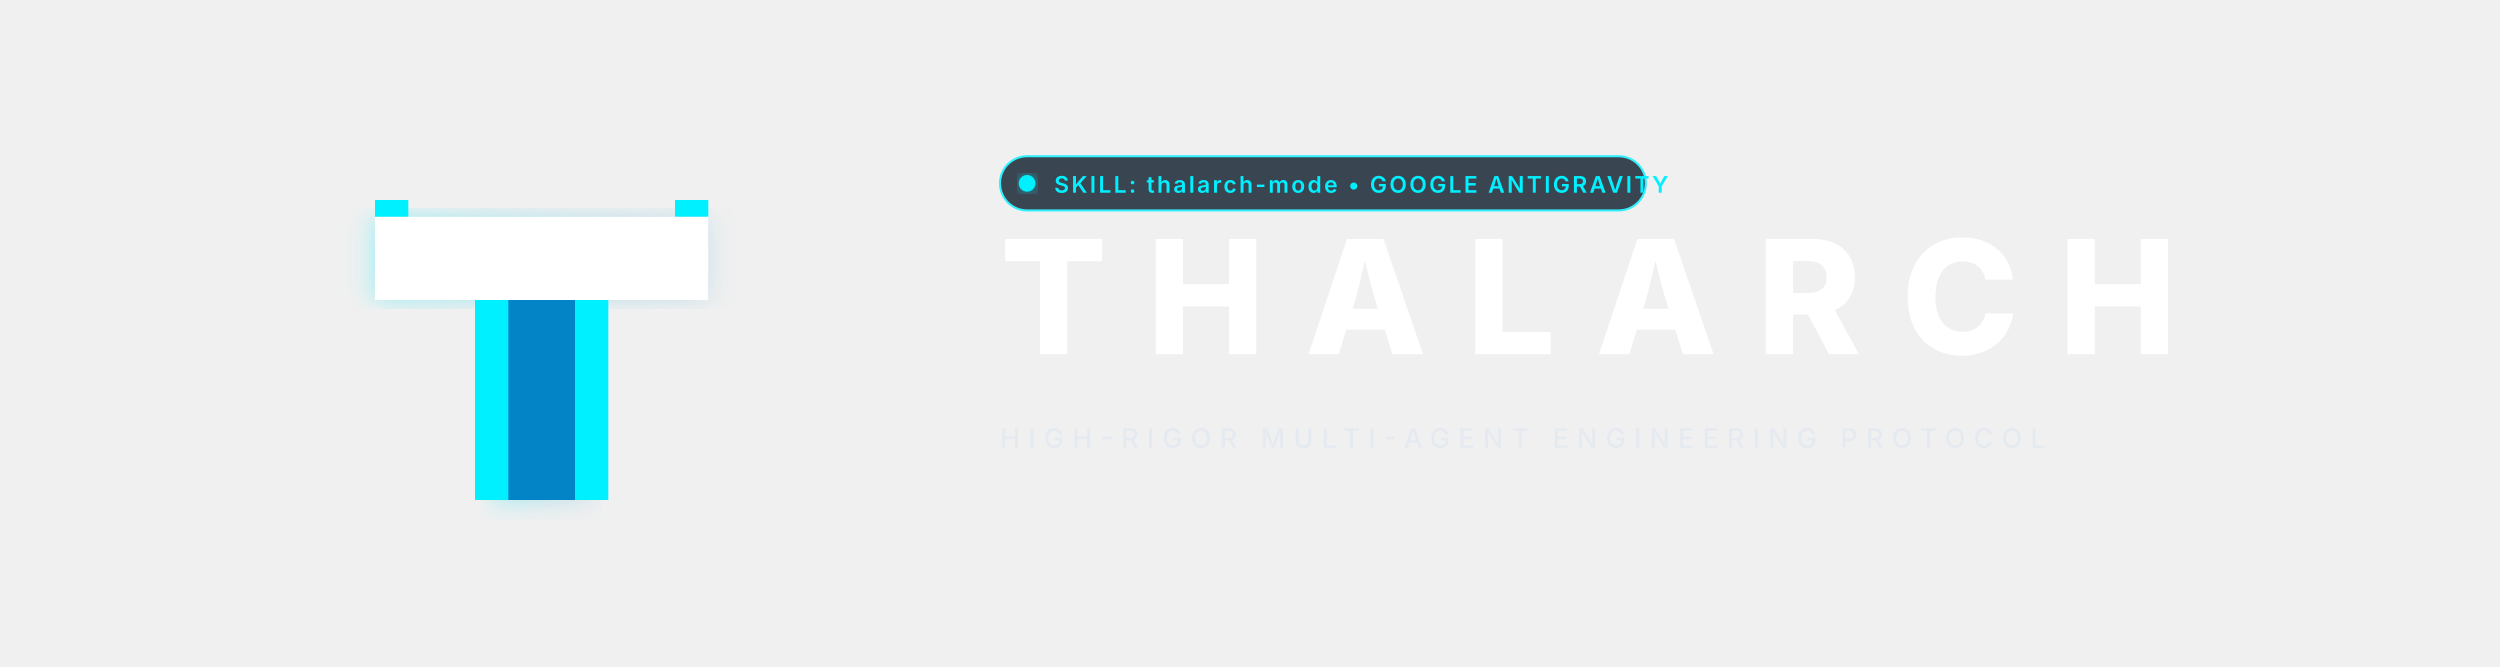
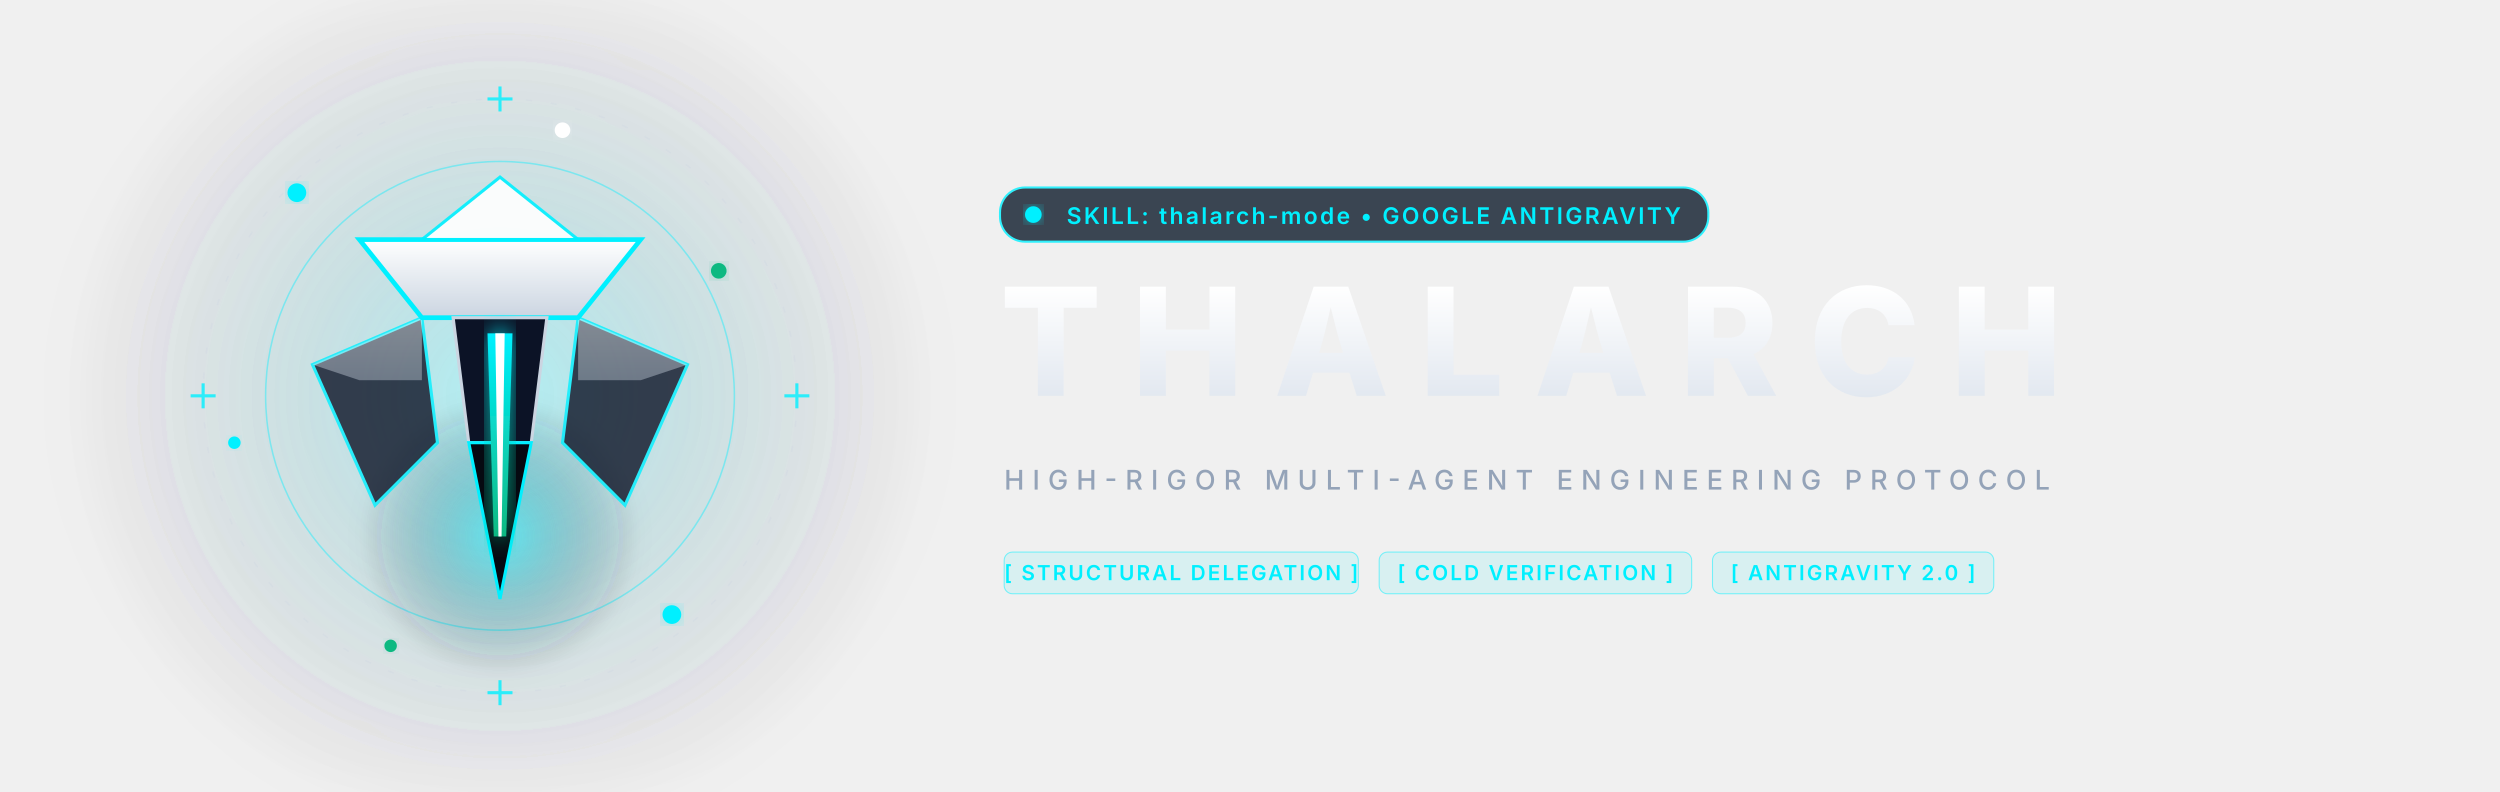
- <svg xmlns="http://www.w3.org/2000/svg" viewBox="0 0 1200 320" width="1200" height="320">
+ <svg xmlns="http://www.w3.org/2000/svg" viewBox="0 0 1200 380" width="1200" height="380">
  <defs>
-     <linearGradient id="glowGrad" x1="0%" y1="0%" x2="100%" y2="0%">
-       <stop offset="0%" stop-color="#00F0FF" stop-opacity="0.8" />
-       <stop offset="100%" stop-color="#0284C7" stop-opacity="0.3" />
+     <linearGradient id="bgGrad" x1="0%" y1="0%" x2="100%" y2="100%">
+       <stop offset="0%" stop-color="#070B14" />
+       <stop offset="50%" stop-color="#0C1326" />
+       <stop offset="100%" stop-color="#060911" />
    </linearGradient>
+     <linearGradient id="borderGlow" x1="0%" y1="0%" x2="100%" y2="100%">
+       <stop offset="0%" stop-color="#00F0FF" stop-opacity="0.5" />
+       <stop offset="50%" stop-color="#10B981" stop-opacity="0.1" />
+       <stop offset="100%" stop-color="#0284C7" stop-opacity="0.5" />
+     </linearGradient>
+     <pattern id="dotGrid" width="20" height="20" patternUnits="userSpaceOnUse">
+       <circle cx="10" cy="10" r="1" fill="#FFFFFF" opacity="0.03" />
+     </pattern>
    <filter id="glow">
      <feGaussianBlur stdDeviation="4" result="coloredBlur" />
      <feMerge>
        <feMergeNode in="coloredBlur" />
        <feMergeNode in="SourceGraphic" />
      </feMerge>
    </filter>
+     <filter id="heavyGlow">
+       <feGaussianBlur stdDeviation="12" result="coloredBlur" />
+       <feMerge>
+         <feMergeNode in="coloredBlur" />
+         <feMergeNode in="SourceGraphic" />
+       </feMerge>
+     </filter>
+     <linearGradient id="plateGrad" x1="0%" y1="0%" x2="0%" y2="100%">
+       <stop offset="0%" stop-color="#FFFFFF" />
+       <stop offset="100%" stop-color="#CBD5E1" />
+     </linearGradient>
+     <linearGradient id="coreFissure" x1="0%" y1="0%" x2="0%" y2="100%">
+       <stop offset="0%" stop-color="#00F0FF" />
+       <stop offset="100%" stop-color="#10B981" />
+     </linearGradient>
+     <radialGradient id="vortexGlow" cx="50%" cy="50%" r="50%">
+       <stop offset="0%" stop-color="#00F0FF" stop-opacity="0.3" />
+       <stop offset="100%" stop-color="#0C1326" stop-opacity="0" />
+     </radialGradient>
+     <radialGradient id="bgRadialGlow" cx="50%" cy="50%" r="50%">
+       <stop offset="0%" stop-color="#00F0FF" stop-opacity="0.15" />
+       <stop offset="100%" stop-color="#0C1326" stop-opacity="0" />
+     </radialGradient>
+     <linearGradient id="textGrad" x1="0%" y1="0%" x2="0%" y2="100%">
+       <stop offset="0%" stop-color="#FFFFFF" />
+       <stop offset="100%" stop-color="#E2E8F0" />
+     </linearGradient>
  </defs>
-   <rect width="1200" height="320" fill="transparent" />
-   <g transform="translate(260, 160) scale(1.6)">
-     <path d="M -50 -35 L 50 -35 L 50 -10 L -50 -10 Z" fill="url(#glowGrad)" filter="url(#glow)" opacity="0.5" />
-     <path d="M -15 -10 L 15 -10 L 15 50 L -15 50 Z" fill="url(#glowGrad)" filter="url(#glow)" opacity="0.5" />
-     <path d="M -50 -35 L 50 -35 L 50 -10 L -50 -10 Z" fill="#FFFFFF" />
-     <path d="M -20 -10 L 20 -10 L 20 50 L -20 50 Z" fill="#00F0FF" />
-     <path d="M -10 -10 L 10 -10 L 10 50 L -10 50 Z" fill="#0284C7" />
-     <path d="M -50 -40 L -40 -40 L -40 -35 L -50 -35 Z" fill="#00F0FF" />
-     <path d="M 40 -40 L 50 -40 L 50 -35 L 40 -35 Z" fill="#00F0FF" />
+   <rect width="1200" height="380" fill="transparent" />
+   <g transform="translate(240, 190) scale(1.5)">
+     <circle cx="0" cy="0" r="140" fill="url(#bgRadialGlow)" filter="url(#heavyGlow)" />
+     <circle cx="0" cy="0" r="95" fill="none" stroke="#CBD5E1" stroke-width="0.5" stroke-dasharray="2 6" opacity="0.3" />
+     <circle cx="0" cy="0" r="75" fill="none" stroke="#00F0FF" stroke-width="0.5" opacity="0.4" />
+     <path d="M -95 -4 L -95 4 M -99 0 L -91 0" stroke="#00F0FF" stroke-width="1" opacity="0.8" />
+     <path d="M 95 -4 L 95 4 M 91 0 L 99 0" stroke="#00F0FF" stroke-width="1" opacity="0.8" />
+     <path d="M -4 -95 L 4 -95 M 0 -99 L 0 -91" stroke="#00F0FF" stroke-width="1" opacity="0.8" />
+     <path d="M -4 95 L 4 95 M 0 91 L 0 99" stroke="#00F0FF" stroke-width="1" opacity="0.8" />
+     <circle cx="-65" cy="-65" r="3" fill="#00F0FF" filter="url(#glow)" />
+     <circle cx="70" cy="-40" r="2.5" fill="#10B981" filter="url(#glow)" />
+     <circle cx="-85" cy="15" r="2" fill="#00F0FF" filter="url(#glow)" />
+     <circle cx="55" cy="70" r="3" fill="#00F0FF" filter="url(#glow)" />
+     <circle cx="20" cy="-85" r="2.5" fill="#FFFFFF" filter="url(#glow)" />
+     <circle cx="-35" cy="80" r="2" fill="#10B981" filter="url(#glow)" />
+     <circle cx="0" cy="45" r="45" fill="url(#vortexGlow)" filter="url(#glow)" />
+     <polygon points="-25,-25 -60,-10 -40,35 -20,15" fill="#0C1326" stroke="#00F0FF" stroke-width="1" opacity="0.8" />
+     <polygon points="-25,-25 -60,-10 -45,-5 -25,-5" fill="url(#plateGrad)" opacity="0.4" />
+     <polygon points="25,-25 60,-10 40,35 20,15" fill="#0C1326" stroke="#00F0FF" stroke-width="1" opacity="0.8" />
+     <polygon points="25,-25 60,-10 45,-5 25,-5" fill="url(#plateGrad)" opacity="0.4" />
+     <polygon points="-45,-50 45,-50 25,-25 -25,-25" fill="url(#plateGrad)" stroke="#00F0FF" stroke-width="1.5" />
+     <polygon points="-25,-50 0,-70 25,-50" fill="#FFFFFF" opacity="0.9" stroke="#00F0FF" stroke-width="1" />
+     <polygon points="-15,-25 15,-25 10,15 -10,15" fill="#0C1326" stroke="#CBD5E1" stroke-width="1" />
+     <polygon points="-10,15 10,15 0,65" fill="#060911" stroke="#00F0FF" stroke-width="1" />
+     <polygon points="-4,-20 4,-20 2,45 -2,45" fill="url(#coreFissure)" filter="url(#glow)" />
+     <polygon points="-1.5,-20 1.5,-20 0.5,45 -0.5,45" fill="#FFFFFF" />
  </g>
-   <g transform="translate(480, 140)">
-     <g transform="translate(0, -65)">
-       <rect x="0" y="0" width="310" height="26" rx="13" fill="#0D1A2A" stroke="#00F0FF" stroke-width="1" opacity="0.8" />
-       <circle cx="13" cy="13" r="4" fill="#00F0FF" filter="url(#glow)" />
-       <text x="26" y="17.5" fill="#00F0FF" font-family="Inter, -apple-system, sans-serif" font-size="11" font-weight="600" letter-spacing="0.1em">SKILL: thalarch-mode • GOOGLE ANTIGRAVITY</text>
+   <g transform="translate(480, 170)">
+     <g transform="translate(0, -80)">
+       <rect x="0" y="0" width="340" height="26" rx="12" fill="#0D1A2A" stroke="#00F0FF" stroke-width="1" opacity="0.8" />
+       <circle cx="16" cy="13" r="4" fill="#00F0FF" filter="url(#glow)" />
+       <text x="32" y="17.5" fill="#00F0FF" font-family="Inter, -apple-system, sans-serif" font-size="11" font-weight="600" letter-spacing="0.1em">SKILL: thalarch-mode • GOOGLE ANTIGRAVITY</text>
    </g>
-     <text x="0" y="30" fill="#FFFFFF" font-family="Inter, -apple-system, sans-serif" font-size="76" font-weight="800" letter-spacing="0.25em">THALARCH</text>
-     <text x="0" y="75" fill="#E2E8F0" font-family="Inter, -apple-system, sans-serif" font-size="13" font-weight="500" letter-spacing="0.3em" opacity="0.8">HIGH-RIGOR MULTI-AGENT ENGINEERING PROTOCOL</text>
+     <text x="0" y="20" fill="url(#textGrad)" font-family="Inter, -apple-system, sans-serif" font-size="72" font-weight="800" letter-spacing="0.2em">THALARCH</text>
+     <text x="2" y="65" fill="#94A3B8" font-family="Inter, -apple-system, sans-serif" font-size="13" font-weight="500" letter-spacing="0.3em">HIGH-RIGOR MULTI-AGENT ENGINEERING PROTOCOL</text>
+     <g transform="translate(2, 95)" font-family="Inter, -apple-system, sans-serif" font-size="10" font-weight="600" letter-spacing="0.1em" fill="#00F0FF">
+       <g transform="translate(0, 0)">
+         <rect x="0" y="0" width="170" height="20" rx="4" fill="#00F0FF" fill-opacity="0.1" stroke="#00F0FF" stroke-width="0.5" stroke-opacity="0.5" />
+         <text x="85" y="13.5" text-anchor="middle">[ STRUCTURAL DELEGATION ]</text>
+       </g>
+       <g transform="translate(180, 0)">
+         <rect x="0" y="0" width="150" height="20" rx="4" fill="#00F0FF" fill-opacity="0.1" stroke="#00F0FF" stroke-width="0.5" stroke-opacity="0.5" />
+         <text x="75" y="13.5" text-anchor="middle">[ COLD VERIFICATION ]</text>
+       </g>
+       <g transform="translate(340, 0)">
+         <rect x="0" y="0" width="135" height="20" rx="4" fill="#00F0FF" fill-opacity="0.1" stroke="#00F0FF" stroke-width="0.5" stroke-opacity="0.5" />
+         <text x="67.5" y="13.5" text-anchor="middle">[ ANTIGRAVITY 2.0 ]</text>
+       </g>
+     </g>
  </g>
</svg>
